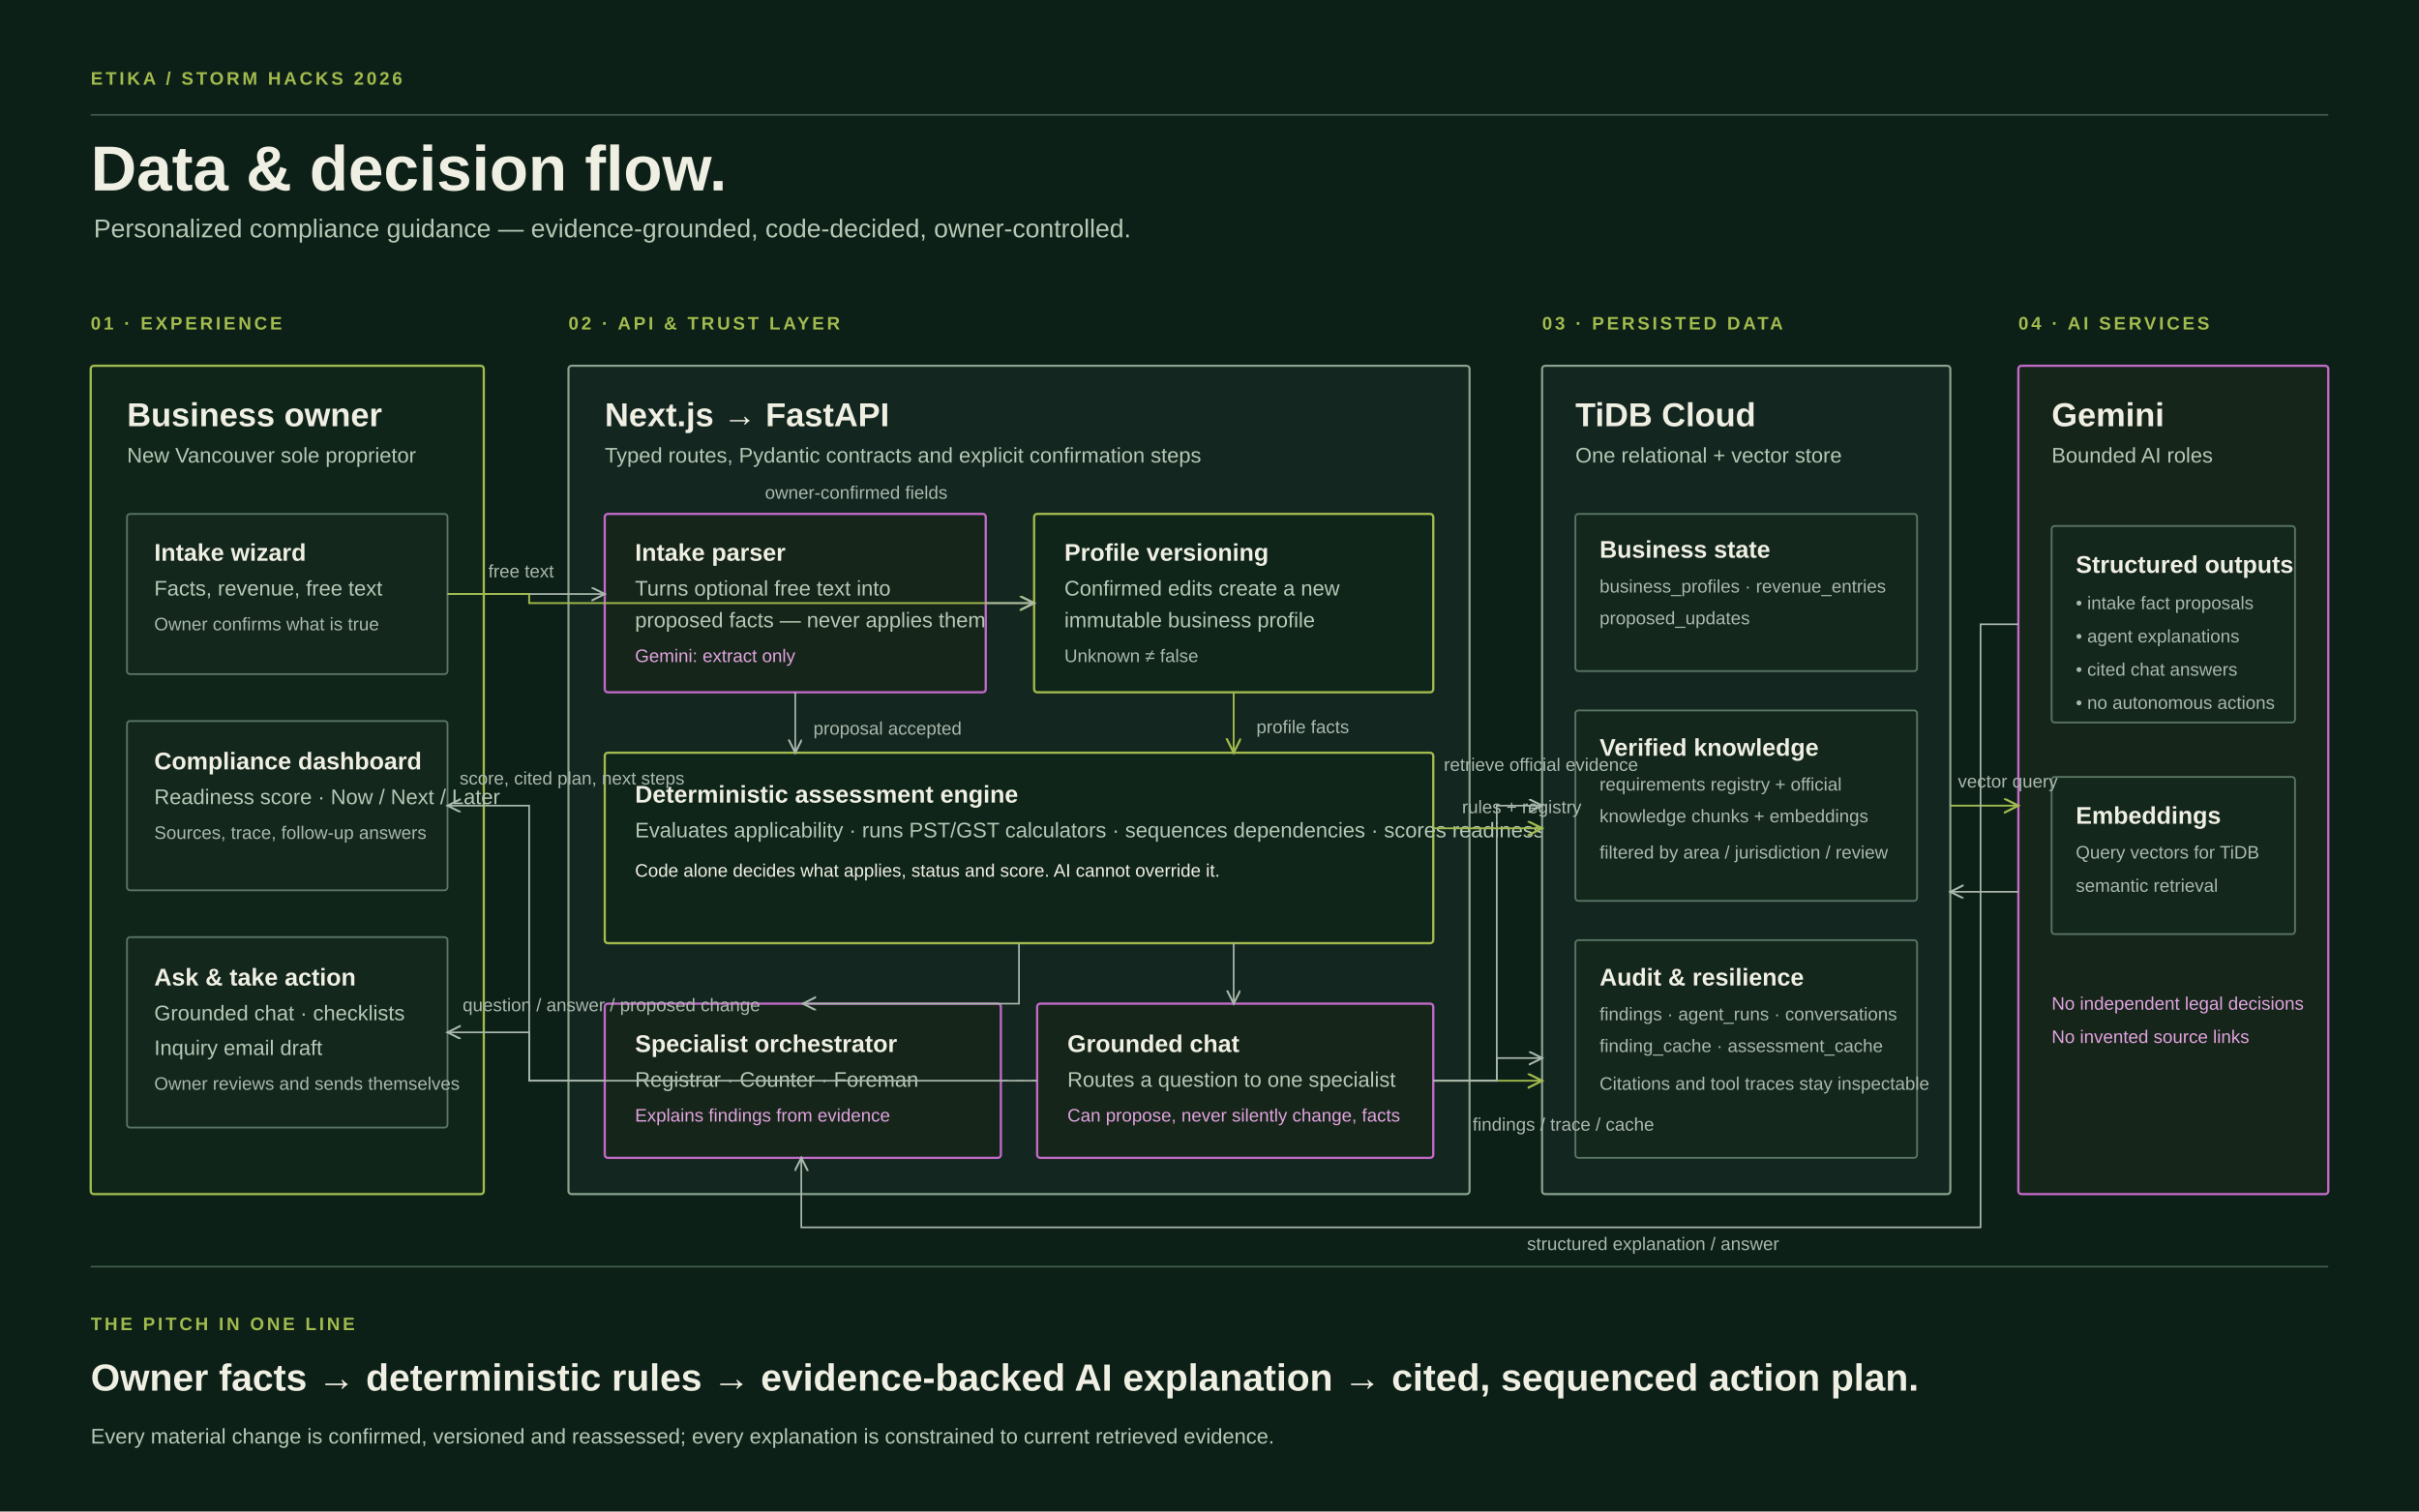
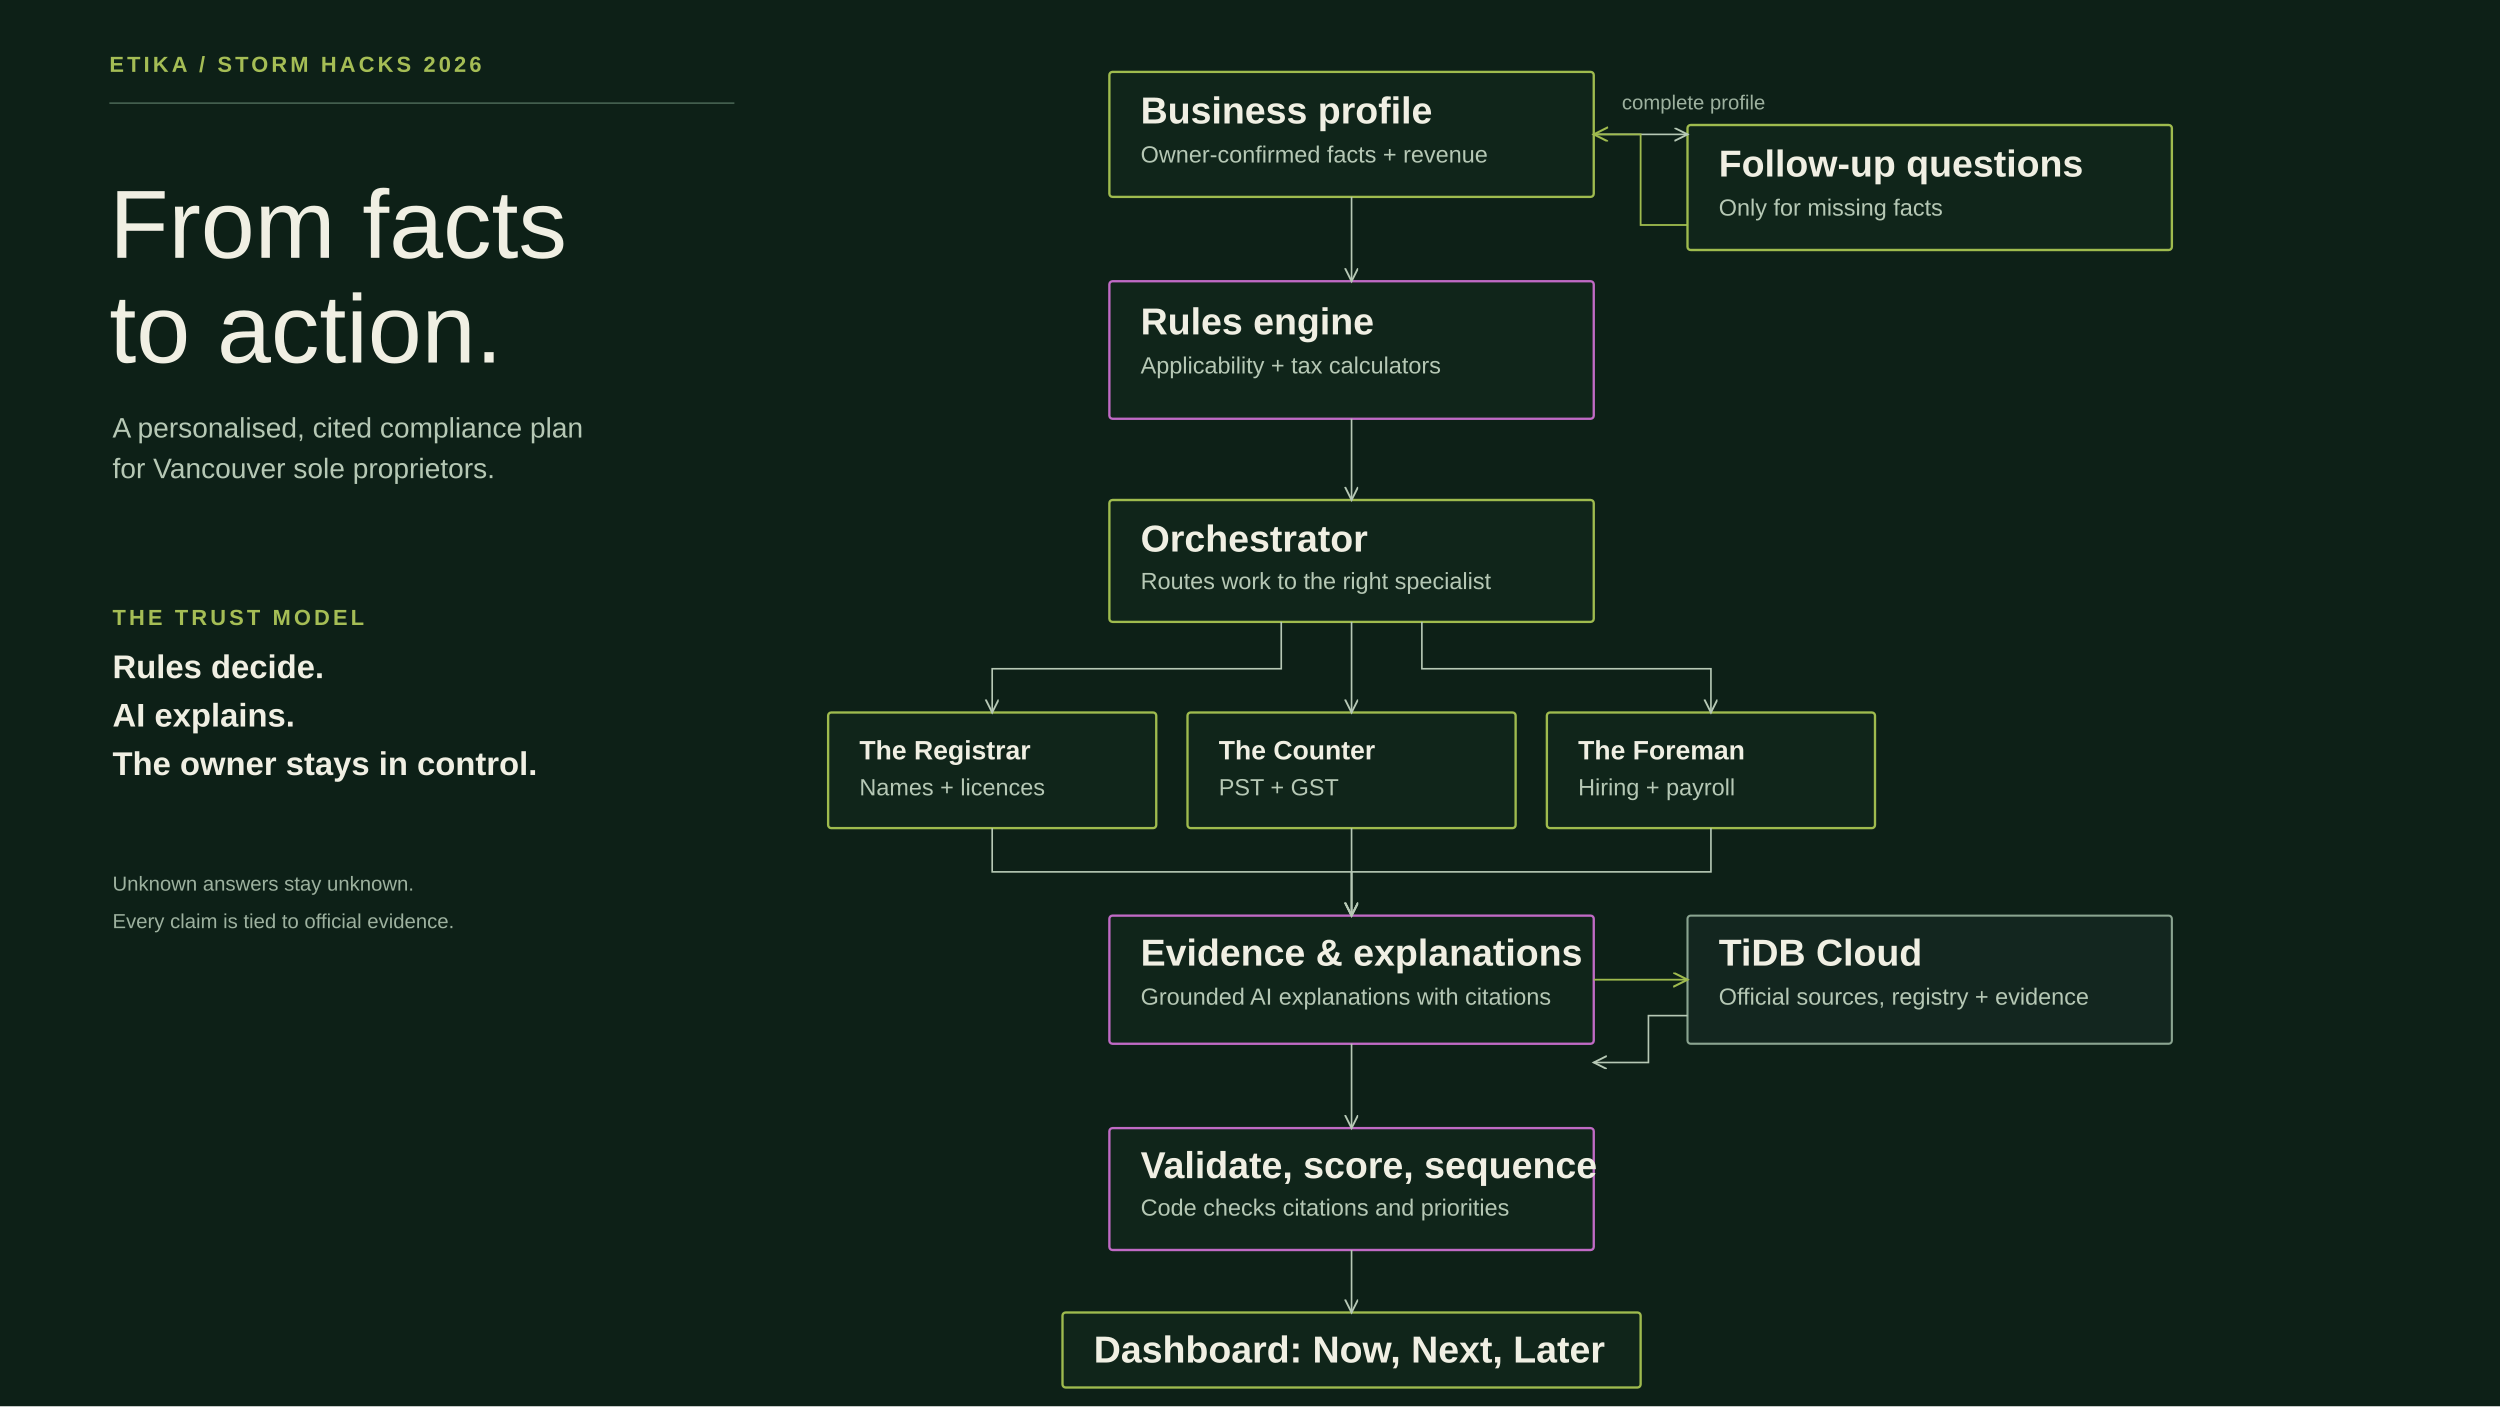
- <svg xmlns="http://www.w3.org/2000/svg" width="1600" height="1000" viewBox="0 0 1600 1000" role="img" aria-labelledby="title desc">
+ <svg xmlns="http://www.w3.org/2000/svg" width="1600" height="900" viewBox="0 0 1600 900" role="img" aria-labelledby="title desc">
  <defs>
    <marker id="arrow" markerWidth="10" markerHeight="10" refX="8" refY="4" orient="auto">
-       <path d="M0,0 L8,4 L0,8" fill="none" stroke="#aab8ad" stroke-width="1.2" />
+       <path d="M0,0 L8,4 L0,8" fill="none" stroke="#b6c8b5" stroke-width="1.15" />
    </marker>
    <marker id="arrowGreen" markerWidth="10" markerHeight="10" refX="8" refY="4" orient="auto">
-       <path d="M0,0 L8,4 L0,8" fill="none" stroke="#a2bb4e" stroke-width="1.2" />
+       <path d="M0,0 L8,4 L0,8" fill="none" stroke="#9fbb4e" stroke-width="1.15" />
    </marker>
    <style>
-       .bg{fill:#0d2017}.rule{stroke:#436151;stroke-width:1}.line{fill:none;stroke:#aab8ad;stroke-width:1.1;marker-end:url(#arrow)}.data{fill:none;stroke:#a2bb4e;stroke-width:1.2;marker-end:url(#arrowGreen)}.dash{fill:none;stroke:#77907f;stroke-width:1;stroke-dasharray:5 5}.box{fill:#10251a;stroke:#a2bb4e;stroke-width:1.5}.boxAI{fill:#16251a;stroke:#c26ac8;stroke-width:1.5}.boxData{fill:#13261f;stroke:#8aa490;stroke-width:1.4}.boxSoft{fill:#14271d;stroke:#597564;stroke-width:1.2}.title{font:600 28px Arial,Helvetica,sans-serif;fill:#f0efe3}.big{font:600 22px Arial,Helvetica,sans-serif;fill:#f0efe3}.label{font:600 16px Arial,Helvetica,sans-serif;fill:#f0efe3}.small{font:14px Arial,Helvetica,sans-serif;fill:#b6c8b5}.tiny{font:12px Arial,Helvetica,sans-serif;fill:#aab8ad}.cap{font:600 12px Arial,Helvetica,sans-serif;letter-spacing:1.8px;fill:#a2bb4e}.magenta{fill:#e1a3df}.cream{fill:#f0efe3}.muted{fill:#98ad9b}
+       .bg{fill:#0d2017}.rule{stroke:#486453;stroke-width:1}.box{fill:#10251a;stroke:#9fbb4e;stroke-width:1.5}.ai{fill:#10251a;stroke:#c06ac5;stroke-width:1.5}.data{fill:#13261f;stroke:#8aa490;stroke-width:1.35}.line{fill:none;stroke:#b6c8b5;stroke-width:1.05;marker-end:url(#arrow)}.green{fill:none;stroke:#9fbb4e;stroke-width:1.15;marker-end:url(#arrowGreen)}.title{font:500 62px Arial,Helvetica,sans-serif;fill:#f0efe3}.big{font:600 24px Arial,Helvetica,sans-serif;fill:#f0efe3}.label{font:600 17px Arial,Helvetica,sans-serif;fill:#f0efe3}.small{font:15px Arial,Helvetica,sans-serif;fill:#b6c8b5}.tiny{font:13px Arial,Helvetica,sans-serif;fill:#9db19f}.cap{font:600 14px Arial,Helvetica,sans-serif;letter-spacing:2px;fill:#a5bd55}
    </style>
  </defs>
-   <rect class="bg" width="1600" height="1000" />
-   <text x="60" y="56" class="cap">ETIKA  /  STORM HACKS 2026</text>
-   <line x1="60" y1="76" x2="1540" y2="76" class="rule" />
-   <text x="60" y="126" class="title" style="font-size:42px">Data &amp; decision flow.</text>
-   <text x="62" y="157" class="small" style="font-size:17px">Personalized compliance guidance — evidence-grounded, code-decided, owner-controlled.</text>
-   <text x="60" y="218" class="cap">01 · EXPERIENCE</text>
-   <text x="376" y="218" class="cap">02 · API &amp; TRUST LAYER</text>
-   <text x="1020" y="218" class="cap">03 · PERSISTED DATA</text>
-   <text x="1335" y="218" class="cap">04 · AI SERVICES</text>
-   <rect x="60" y="242" width="260" height="548" rx="2" class="box" />
-   <text x="84" y="282" class="big">Business owner</text>
-   <text x="84" y="306" class="small">New Vancouver sole proprietor</text>
-   <rect x="84" y="340" width="212" height="106" rx="2" class="boxSoft" />
-   <text x="102" y="371" class="label">Intake wizard</text>
-   <text x="102" y="394" class="small">Facts, revenue, free text</text>
-   <text x="102" y="417" class="tiny">Owner confirms what is true</text>
-   <rect x="84" y="477" width="212" height="112" rx="2" class="boxSoft" />
-   <text x="102" y="509" class="label">Compliance dashboard</text>
-   <text x="102" y="532" class="small">Readiness score · Now / Next / Later</text>
-   <text x="102" y="555" class="tiny">Sources, trace, follow-up answers</text>
-   <rect x="84" y="620" width="212" height="126" rx="2" class="boxSoft" />
-   <text x="102" y="652" class="label">Ask &amp; take action</text>
-   <text x="102" y="675" class="small">Grounded chat · checklists</text>
-   <text x="102" y="698" class="small">Inquiry email draft</text>
-   <text x="102" y="721" class="tiny">Owner reviews and sends themselves</text>
-   <rect x="376" y="242" width="596" height="548" rx="2" class="boxData" />
-   <text x="400" y="282" class="big">Next.js → FastAPI</text>
-   <text x="400" y="306" class="small">Typed routes, Pydantic contracts and explicit confirmation steps</text>
-   <rect x="400" y="340" width="252" height="118" rx="2" class="boxAI" />
-   <text x="420" y="371" class="label">Intake parser</text>
-   <text x="420" y="394" class="small">Turns optional free text into</text>
-   <text x="420" y="415" class="small">proposed facts — never applies them</text>
-   <text x="420" y="438" class="tiny magenta">Gemini: extract only</text>
-   <rect x="684" y="340" width="264" height="118" rx="2" class="box" />
-   <text x="704" y="371" class="label">Profile versioning</text>
-   <text x="704" y="394" class="small">Confirmed edits create a new</text>
-   <text x="704" y="415" class="small">immutable business profile</text>
-   <text x="704" y="438" class="tiny">Unknown ≠ false</text>
-   <rect x="400" y="498" width="548" height="126" rx="2" class="box" />
-   <text x="420" y="531" class="label">Deterministic assessment engine</text>
-   <text x="420" y="554" class="small">Evaluates applicability · runs PST/GST calculators · sequences dependencies · scores readiness</text>
-   <text x="420" y="580" class="tiny cream">Code alone decides what applies, status and score. AI cannot override it.</text>
-   <rect x="400" y="664" width="262" height="102" rx="2" class="boxAI" />
-   <text x="420" y="696" class="label">Specialist orchestrator</text>
-   <text x="420" y="719" class="small">Registrar · Counter · Foreman</text>
-   <text x="420" y="742" class="tiny magenta">Explains findings from evidence</text>
-   <rect x="686" y="664" width="262" height="102" rx="2" class="boxAI" />
-   <text x="706" y="696" class="label">Grounded chat</text>
-   <text x="706" y="719" class="small">Routes a question to one specialist</text>
-   <text x="706" y="742" class="tiny magenta">Can propose, never silently change, facts</text>
-   <rect x="1020" y="242" width="270" height="548" rx="2" class="boxData" />
-   <text x="1042" y="282" class="big">TiDB Cloud</text>
-   <text x="1042" y="306" class="small">One relational + vector store</text>
-   <rect x="1042" y="340" width="226" height="104" rx="2" class="boxSoft" />
-   <text x="1058" y="369" class="label">Business state</text>
-   <text x="1058" y="392" class="tiny">business_profiles · revenue_entries</text>
-   <text x="1058" y="413" class="tiny">proposed_updates</text>
-   <rect x="1042" y="470" width="226" height="126" rx="2" class="boxSoft" />
-   <text x="1058" y="500" class="label">Verified knowledge</text>
-   <text x="1058" y="523" class="tiny">requirements registry + official</text>
-   <text x="1058" y="544" class="tiny">knowledge chunks + embeddings</text>
-   <text x="1058" y="568" class="tiny">filtered by area / jurisdiction / review</text>
-   <rect x="1042" y="622" width="226" height="144" rx="2" class="boxSoft" />
-   <text x="1058" y="652" class="label">Audit &amp; resilience</text>
-   <text x="1058" y="675" class="tiny">findings · agent_runs · conversations</text>
-   <text x="1058" y="696" class="tiny">finding_cache · assessment_cache</text>
-   <text x="1058" y="721" class="tiny">Citations and tool traces stay inspectable</text>
-   <rect x="1335" y="242" width="205" height="548" rx="2" class="boxAI" />
-   <text x="1357" y="282" class="big">Gemini</text>
-   <text x="1357" y="306" class="small">Bounded AI roles</text>
-   <rect x="1357" y="348" width="161" height="130" rx="2" class="boxSoft" />
-   <text x="1373" y="379" class="label">Structured outputs</text>
-   <text x="1373" y="403" class="tiny">• intake fact proposals</text>
-   <text x="1373" y="425" class="tiny">• agent explanations</text>
-   <text x="1373" y="447" class="tiny">• cited chat answers</text>
-   <text x="1373" y="469" class="tiny">• no autonomous actions</text>
-   <rect x="1357" y="514" width="161" height="104" rx="2" class="boxSoft" />
-   <text x="1373" y="545" class="label">Embeddings</text>
-   <text x="1373" y="568" class="tiny">Query vectors for TiDB</text>
-   <text x="1373" y="590" class="tiny">semantic retrieval</text>
-   <text x="1357" y="668" class="tiny magenta">No independent legal decisions</text>
-   <text x="1357" y="690" class="tiny magenta">No invented source links</text>
-   <path d="M296 393 H400" class="line" />
-   <text x="323" y="382" class="tiny">free text</text>
-   <path d="M296 393 H350 V399 H684" class="data" />
-   <text x="506" y="330" class="tiny">owner-confirmed fields</text>
-   <path d="M652 399 H684" class="line" />
-   <path d="M526 458 V498" class="line" />
-   <text x="538" y="486" class="tiny">proposal accepted</text>
-   <path d="M816 458 V498" class="data" />
-   <text x="831" y="485" class="tiny">profile facts</text>
-   <path d="M674 624 V664 H531" class="line" />
-   <path d="M816 624 V664" class="line" />
-   <path d="M948 715 H1020" class="data" />
-   <path d="M662 715 H686" class="dash" />
-   <path d="M948 715 H990 V533 H1020" class="line" />
-   <text x="955" y="510" class="tiny">retrieve official evidence</text>
-   <path d="M948 548 H1020" class="data" />
-   <text x="967" y="538" class="tiny">rules + registry</text>
-   <path d="M948 715 H990 V700 H1020" class="line" />
-   <text x="974" y="748" class="tiny">findings / trace / cache</text>
-   <path d="M1290 533 H1335" class="data" />
-   <text x="1295" y="521" class="tiny">vector query</text>
-   <path d="M1335 413 H1310 V812 H530 V766" class="line" />
-   <text x="1010" y="827" class="tiny">structured explanation / answer</text>
-   <path d="M1335 590 H1290" class="line" />
-   <path d="M400 715 H350 V533 H296" class="line" />
-   <text x="304" y="519" class="tiny">score, cited plan, next steps</text>
-   <path d="M686 715 H350 V683 H296" class="line" />
-   <text x="306" y="669" class="tiny">question / answer / proposed change</text>
-   <line x1="60" y1="838" x2="1540" y2="838" class="rule" />
-   <text x="60" y="880" class="cap">THE PITCH IN ONE LINE</text>
-   <text x="60" y="920" class="big" style="font-size:25px">Owner facts → deterministic rules → evidence-backed AI explanation → cited, sequenced action plan.</text>
-   <text x="60" y="955" class="small">Every material change is confirmed, versioned and reassessed; every explanation is constrained to current retrieved evidence.</text>
+   <rect width="1600" height="900" class="bg" />
+   <text x="70" y="46" class="cap">ETIKA  /  STORM HACKS 2026</text>
+   <line x1="70" y1="66" x2="470" y2="66" class="rule" />
+   <text x="70" y="165" class="title">From facts</text>
+   <text x="70" y="232" class="title">to action.</text>
+   <text x="72" y="280" class="small" style="font-size:18px">A personalised, cited compliance plan</text>
+   <text x="72" y="306" class="small" style="font-size:18px">for Vancouver sole proprietors.</text>
+   <text x="72" y="400" class="cap">THE TRUST MODEL</text>
+   <text x="72" y="434" class="big" style="font-size:21px">Rules decide.</text>
+   <text x="72" y="465" class="big" style="font-size:21px">AI explains.</text>
+   <text x="72" y="496" class="big" style="font-size:21px">The owner stays in control.</text>
+   <text x="72" y="570" class="tiny">Unknown answers stay unknown.</text>
+   <text x="72" y="594" class="tiny">Every claim is tied to official evidence.</text>
+   <rect x="710" y="46" width="310" height="80" rx="2" class="box" />
+   <text x="730" y="79" class="big">Business profile</text>
+   <text x="730" y="104" class="small">Owner-confirmed facts + revenue</text>
+   <rect x="1080" y="80" width="310" height="80" rx="2" class="box" />
+   <text x="1100" y="113" class="big">Follow-up questions</text>
+   <text x="1100" y="138" class="small">Only for missing facts</text>
+   <path d="M1020 86 H1080" class="line" />
+   <path d="M1080 144 H1050 V86 H1020" class="green" />
+   <text x="1038" y="70" class="tiny">complete profile</text>
+   <rect x="710" y="180" width="310" height="88" rx="2" class="ai" />
+   <text x="730" y="214" class="big">Rules engine</text>
+   <text x="730" y="239" class="small">Applicability + tax calculators</text>
+   <path d="M865 126 V180" class="line" />
+   <rect x="710" y="320" width="310" height="78" rx="2" class="box" />
+   <text x="730" y="353" class="big">Orchestrator</text>
+   <text x="730" y="377" class="small">Routes work to the right specialist</text>
+   <path d="M865 268 V320" class="line" />
+   <rect x="530" y="456" width="210" height="74" rx="2" class="box" />
+   <text x="550" y="486" class="label">The Registrar</text>
+   <text x="550" y="509" class="small">Names + licences</text>
+   <rect x="760" y="456" width="210" height="74" rx="2" class="box" />
+   <text x="780" y="486" class="label">The Counter</text>
+   <text x="780" y="509" class="small">PST + GST</text>
+   <rect x="990" y="456" width="210" height="74" rx="2" class="box" />
+   <text x="1010" y="486" class="label">The Foreman</text>
+   <text x="1010" y="509" class="small">Hiring + payroll</text>
+   <path d="M820 398 V428 H635 V456" class="line" />
+   <path d="M865 398 V456" class="line" />
+   <path d="M910 398 V428 H1095 V456" class="line" />
+   <rect x="710" y="586" width="310" height="82" rx="2" class="ai" />
+   <text x="730" y="618" class="big">Evidence &amp; explanations</text>
+   <text x="730" y="643" class="small">Grounded AI explanations with citations</text>
+   <path d="M635 530 V558 H865 V586" class="line" />
+   <path d="M865 530 V586" class="line" />
+   <path d="M1095 530 V558 H865 V586" class="line" />
+   <rect x="1080" y="586" width="310" height="82" rx="2" class="data" />
+   <text x="1100" y="618" class="big">TiDB Cloud</text>
+   <text x="1100" y="643" class="small">Official sources, registry + evidence</text>
+   <path d="M1020 627 H1080" class="green" />
+   <path d="M1080 650 H1055 V680 H1020" class="line" />
+   <rect x="710" y="722" width="310" height="78" rx="2" class="ai" />
+   <text x="730" y="754" class="big">Validate, score, sequence</text>
+   <text x="730" y="778" class="small">Code checks citations and priorities</text>
+   <path d="M865 668 V722" class="line" />
+   <rect x="680" y="840" width="370" height="48" rx="2" class="box" />
+   <text x="700" y="872" class="big">Dashboard: Now, Next, Later</text>
+   <path d="M865 800 V840" class="line" />
</svg>
